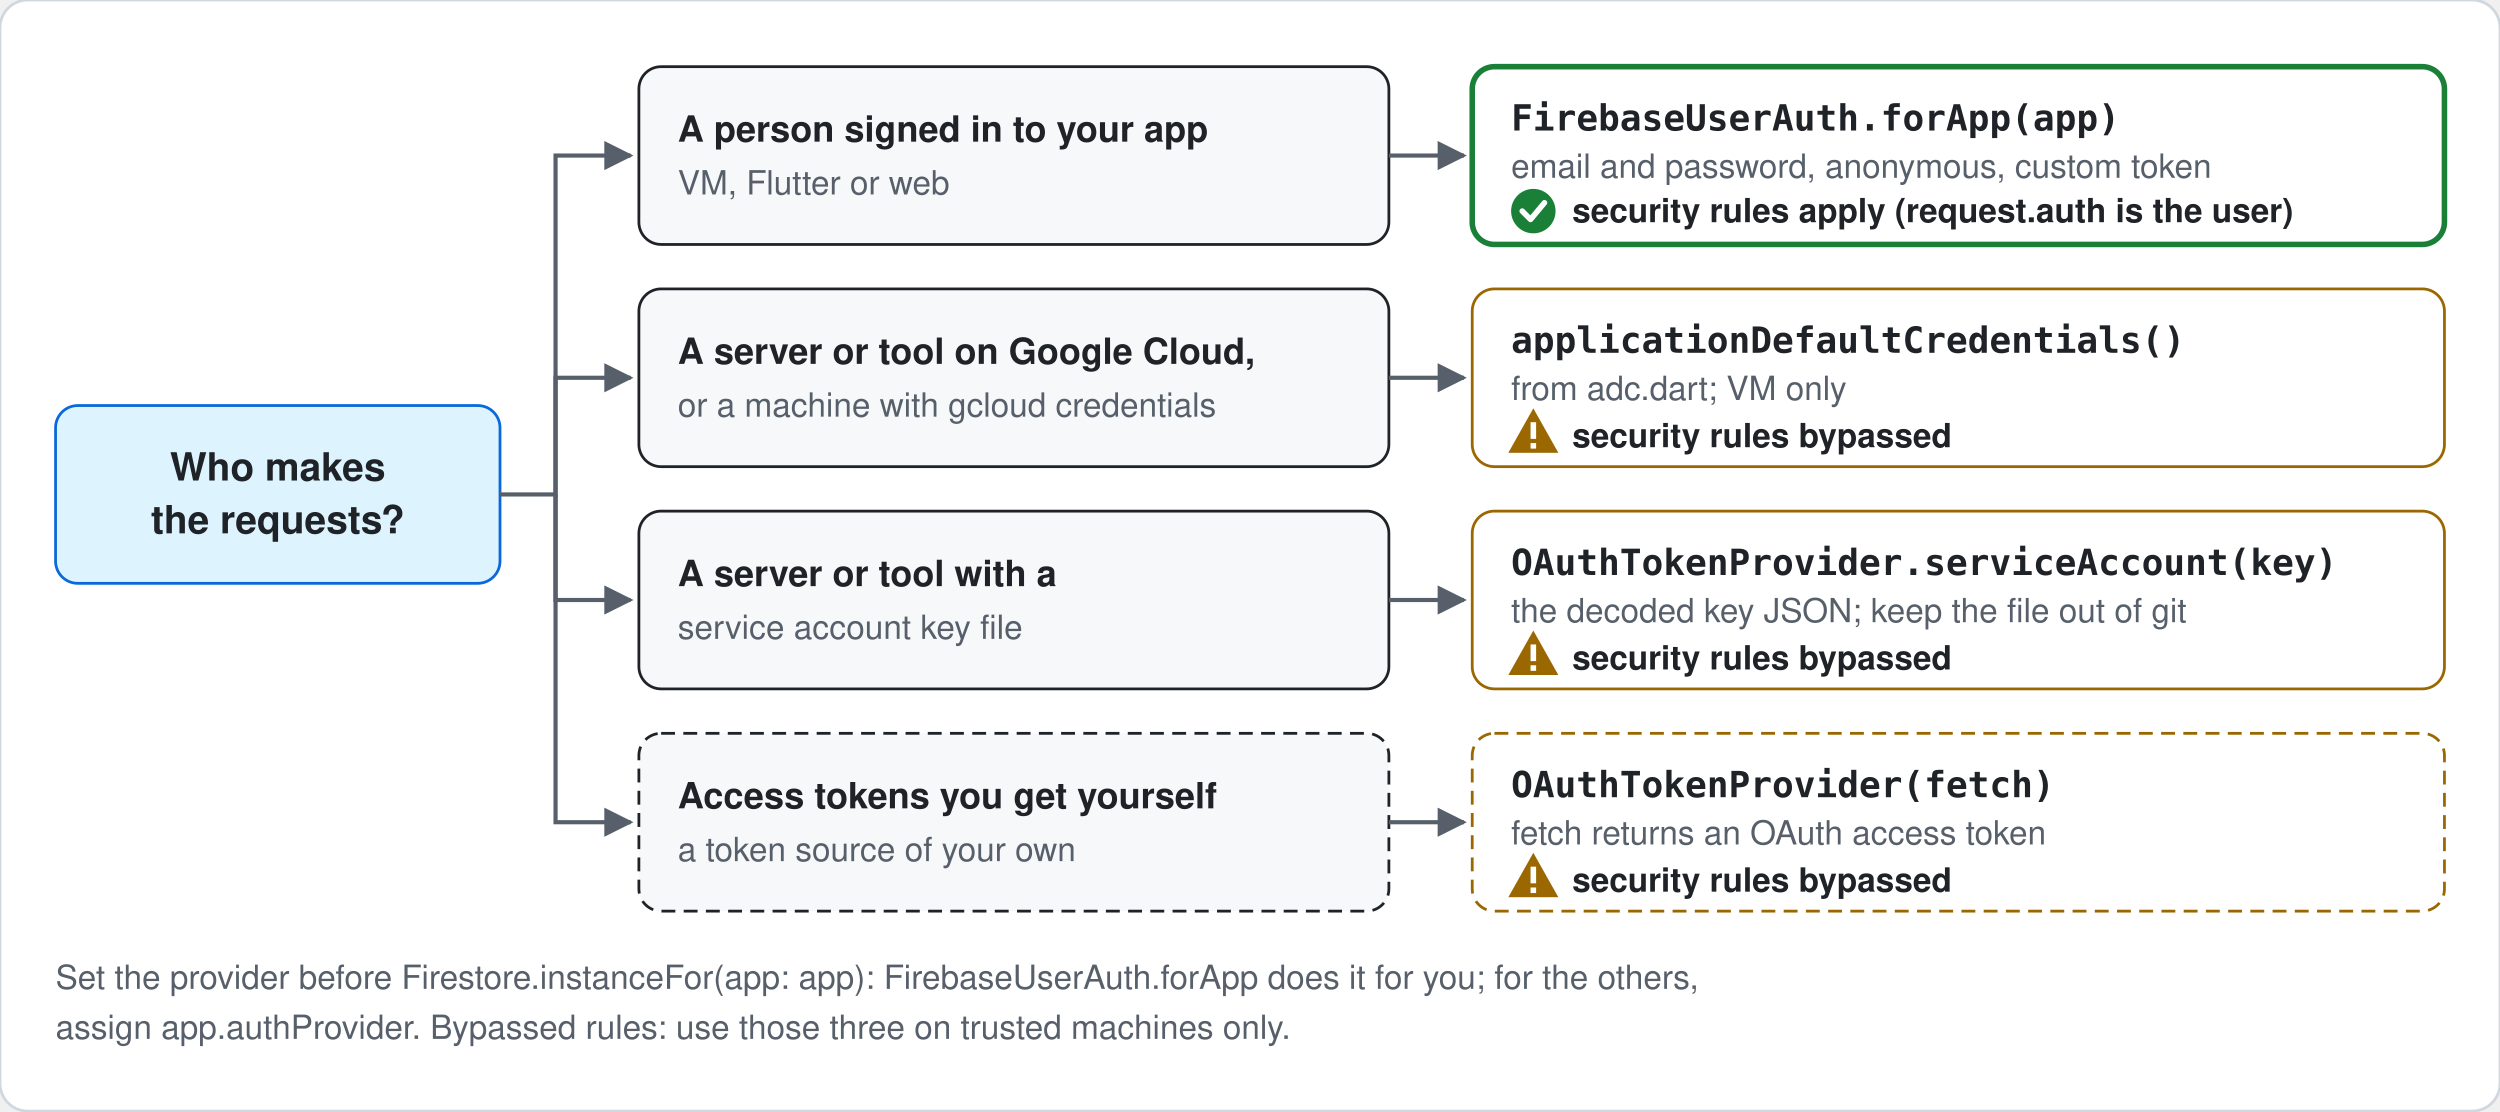
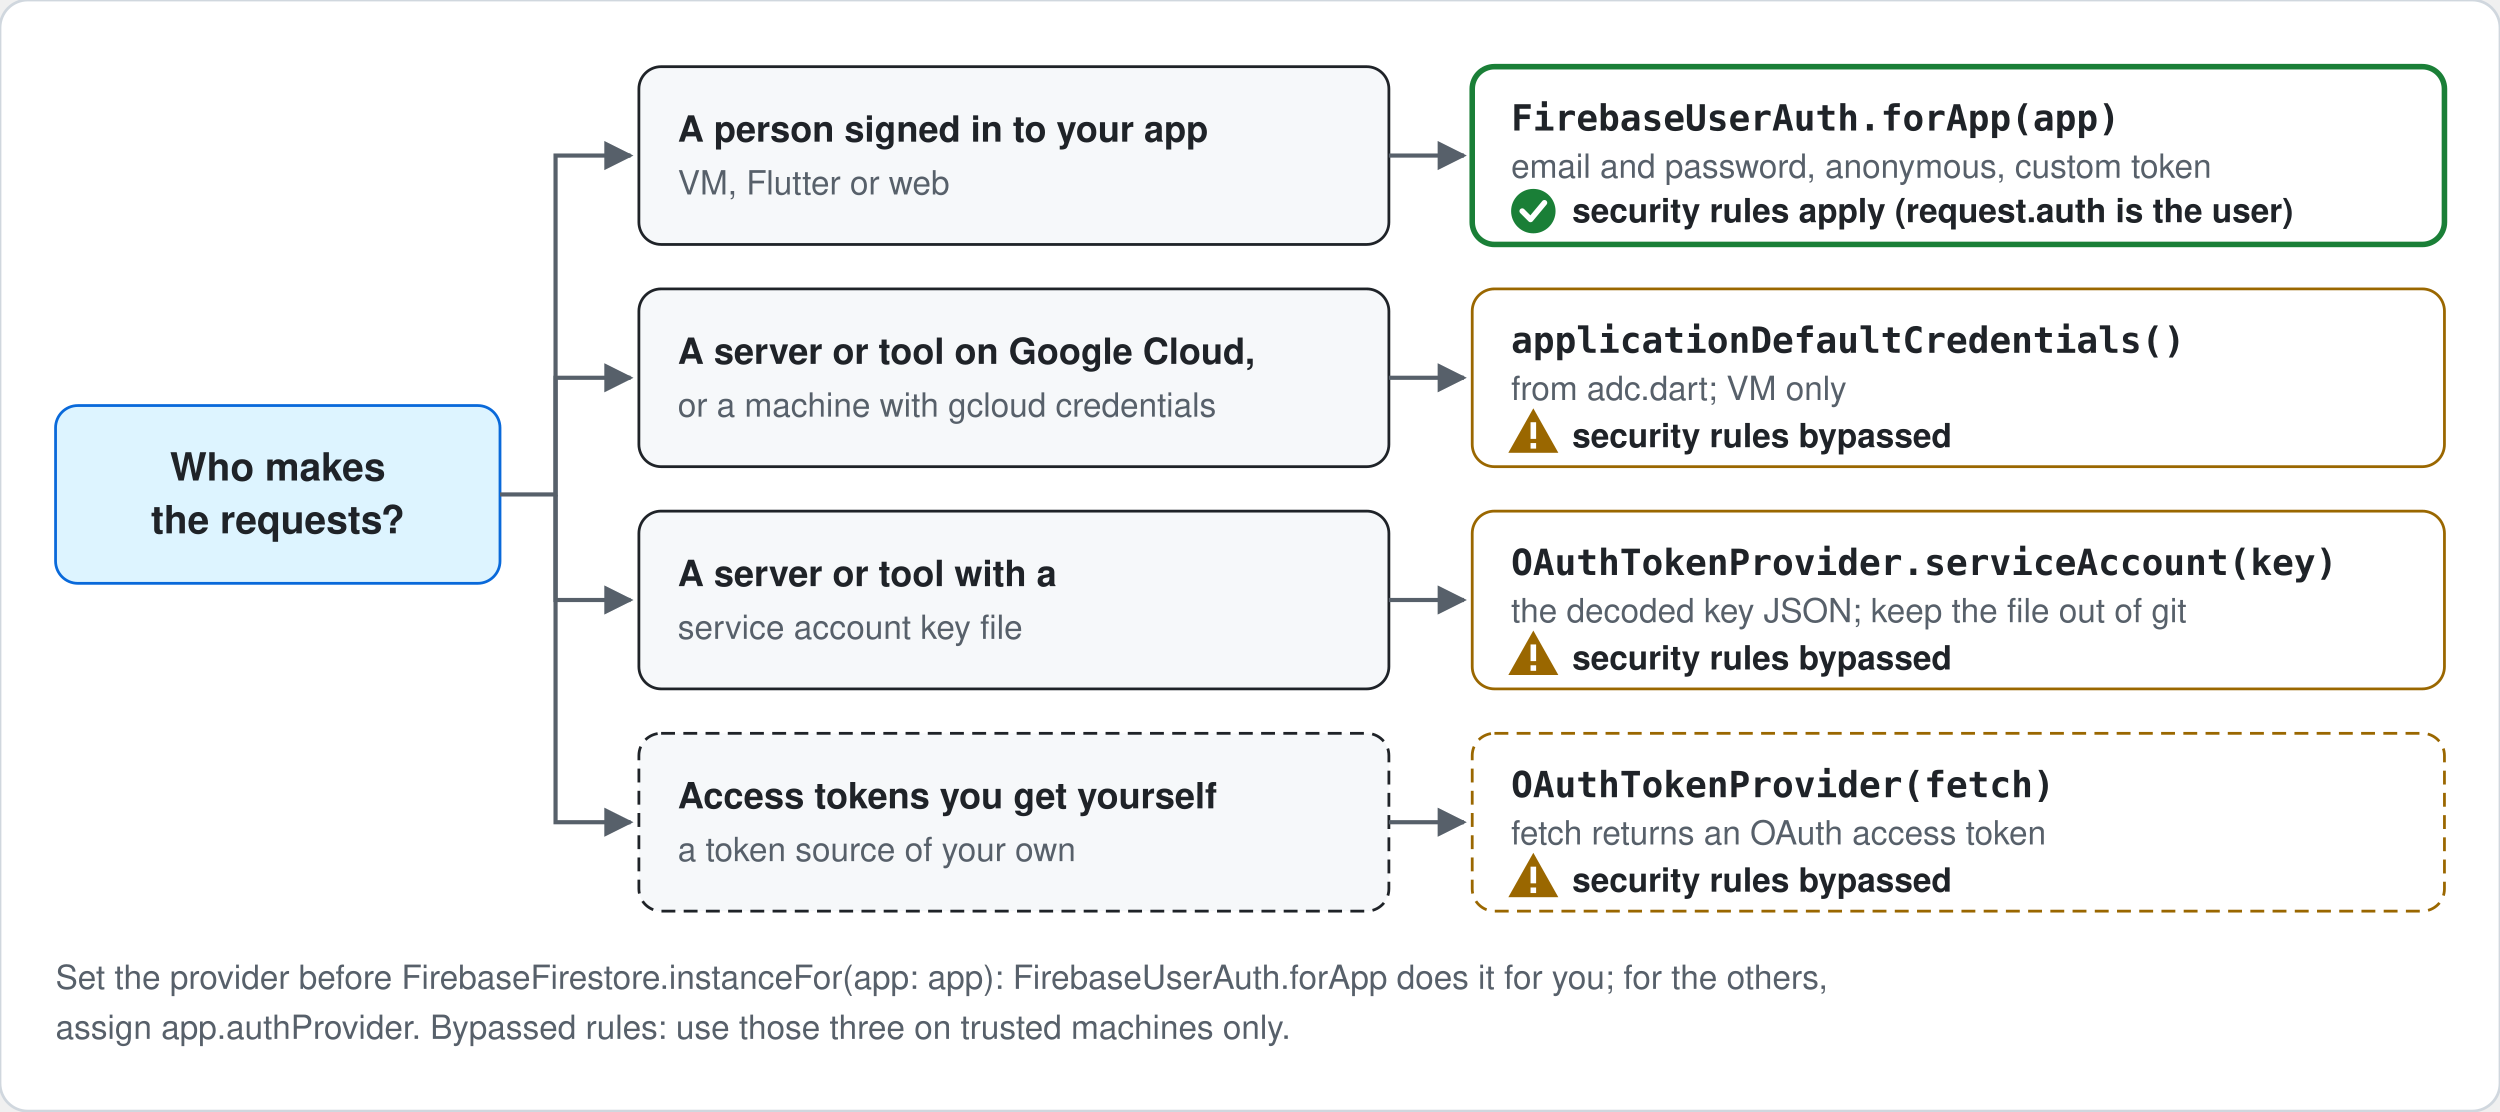
<svg xmlns="http://www.w3.org/2000/svg" viewBox="0 0 900 400" role="img" aria-labelledby="title desc" font-family="system-ui, -apple-system, Segoe UI, Helvetica, Arial, sans-serif">
  <defs>
    <marker id="arrow" viewBox="0 0 10 10" refX="9" refY="5" markerWidth="7" markerHeight="7" orient="auto-start-reverse">
      <path d="M0,0 L10,5 L0,10 z" fill="#57606a" />
    </marker>
    <g id="ok">
      <circle cx="0" cy="0" r="8" fill="#1a7f37" />
      <path d="M-4,0 L-1,3 L4,-3" stroke="#ffffff" stroke-width="2" fill="none" stroke-linecap="round" stroke-linejoin="round" />
    </g>
    <g id="warn">
      <path d="M0,-9 L9,7 L-9,7 z" fill="#9a6700" />
      <rect x="-1" y="-4" width="2" height="6" fill="#ffffff" />
      <rect x="-1" y="3.5" width="2" height="2" fill="#ffffff" />
    </g>
  </defs>
  <rect x="0" y="0" width="900" height="400" rx="10" fill="#ffffff" stroke="#d0d7de" />
  <rect x="20" y="146" width="160" height="64" rx="8" fill="#ddf4ff" stroke="#0969da" />
  <text x="100" y="173" font-size="14" font-weight="700" fill="#1f2328" text-anchor="middle">Who makes</text>
  <text x="100" y="192" font-size="14" font-weight="700" fill="#1f2328" text-anchor="middle">the requests?</text>
  <g stroke="#57606a" stroke-width="1.5" fill="none" marker-end="url(#arrow)">
    <path d="M180,178 L200,178 L200,56 L227,56" />
    <path d="M200,178 L200,136 L227,136" />
    <path d="M200,178 L200,216 L227,216" />
    <path d="M200,178 L200,296 L227,296" />
  </g>
  <g font-size="13" fill="#1f2328">
    <rect x="230" y="24" width="270" height="64" rx="8" fill="#f6f8fa" stroke="#1f2328" />
    <text x="244" y="51" font-weight="600">A person signed in to your app</text>
    <text x="244" y="70" font-size="12" fill="#57606a">VM, Flutter or web</text>
    <rect x="230" y="104" width="270" height="64" rx="8" fill="#f6f8fa" stroke="#1f2328" />
    <text x="244" y="131" font-weight="600">A server or tool on Google Cloud,</text>
    <text x="244" y="150" font-size="12" fill="#57606a">or a machine with gcloud credentials</text>
    <rect x="230" y="184" width="270" height="64" rx="8" fill="#f6f8fa" stroke="#1f2328" />
    <text x="244" y="211" font-weight="600">A server or tool with a</text>
    <text x="244" y="230" font-size="12" fill="#57606a">service account key file</text>
    <rect x="230" y="264" width="270" height="64" rx="8" fill="#f6f8fa" stroke="#1f2328" stroke-dasharray="5 3" />
    <text x="244" y="291" font-weight="600">Access tokens you get yourself</text>
    <text x="244" y="310" font-size="12" fill="#57606a">a token source of your own</text>
  </g>
  <g stroke="#57606a" stroke-width="1.5" marker-end="url(#arrow)">
    <line x1="500" y1="56" x2="527" y2="56" />
    <line x1="500" y1="136" x2="527" y2="136" />
    <line x1="500" y1="216" x2="527" y2="216" />
    <line x1="500" y1="296" x2="527" y2="296" />
  </g>
  <g font-size="12" fill="#1f2328">
    <rect x="530" y="24" width="350" height="64" rx="8" fill="#ffffff" stroke="#1a7f37" stroke-width="2" />
    <text x="544" y="47" font-size="13" font-weight="700" font-family="ui-monospace, SFMono-Regular, Menlo, Consolas, monospace">FirebaseUserAuth.forApp(app)</text>
    <text x="544" y="64" fill="#57606a">email and password, anonymous, custom token</text>
    <use href="#ok" x="552" y="76" />
    <text x="566" y="80" font-weight="600">security rules apply (request.auth is the user)</text>
    <rect x="530" y="104" width="350" height="64" rx="8" fill="#ffffff" stroke="#9a6700" />
    <text x="544" y="127" font-size="13" font-weight="700" font-family="ui-monospace, SFMono-Regular, Menlo, Consolas, monospace">applicationDefaultCredentials()</text>
    <text x="544" y="144" fill="#57606a">from adc.dart; VM only</text>
    <use href="#warn" x="552" y="156" />
    <text x="566" y="161" font-weight="600">security rules bypassed</text>
    <rect x="530" y="184" width="350" height="64" rx="8" fill="#ffffff" stroke="#9a6700" />
    <text x="544" y="207" font-size="13" font-weight="700" font-family="ui-monospace, SFMono-Regular, Menlo, Consolas, monospace">OAuthTokenProvider.serviceAccount(key)</text>
    <text x="544" y="224" fill="#57606a">the decoded key JSON; keep the file out of git</text>
    <use href="#warn" x="552" y="236" />
    <text x="566" y="241" font-weight="600">security rules bypassed</text>
    <rect x="530" y="264" width="350" height="64" rx="8" fill="#ffffff" stroke="#9a6700" stroke-dasharray="5 3" />
    <text x="544" y="287" font-size="13" font-weight="700" font-family="ui-monospace, SFMono-Regular, Menlo, Consolas, monospace">OAuthTokenProvider(fetch)</text>
    <text x="544" y="304" fill="#57606a">fetch returns an OAuth access token</text>
    <use href="#warn" x="552" y="316" />
    <text x="566" y="321" font-weight="600">security rules bypassed</text>
  </g>
  <g font-size="12" fill="#57606a">
-     <text x="20" y="356">Set the provider before Firestore.instanceFor(app: app): FirebaseUserAuth.forApp does it for you; for the others,</text>
+     <text x="20" y="356">Set the provider before FirebaseFirestore.instanceFor(app: app): FirebaseUserAuth.forApp does it for you; for the others,</text>
    <text x="20" y="374">assign app.authProvider. Bypassed rules: use those three on trusted machines only.</text>
  </g>
</svg>
